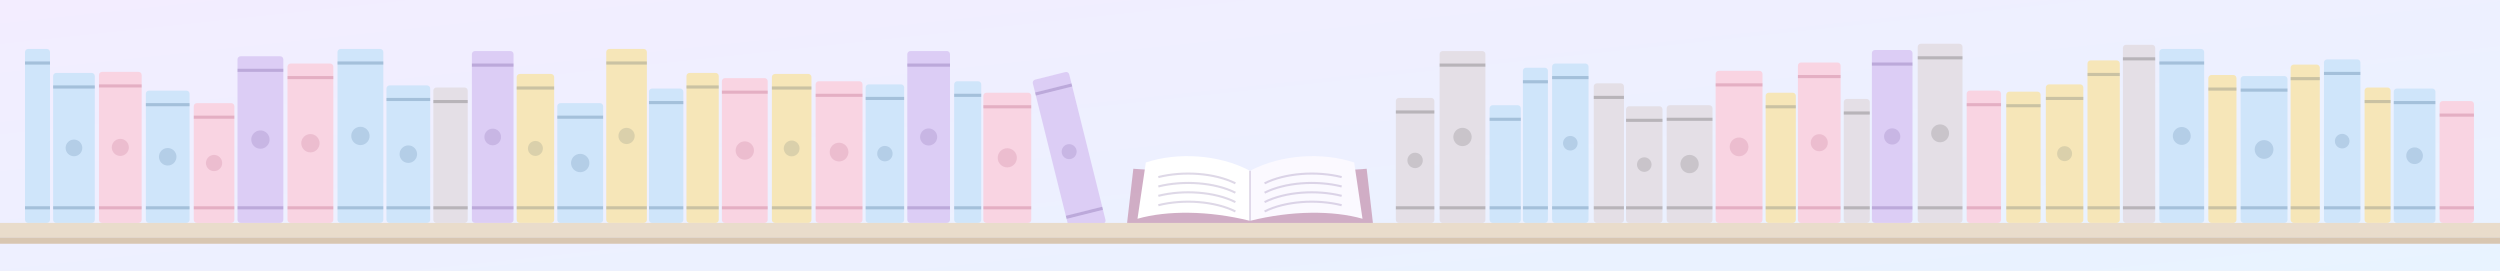
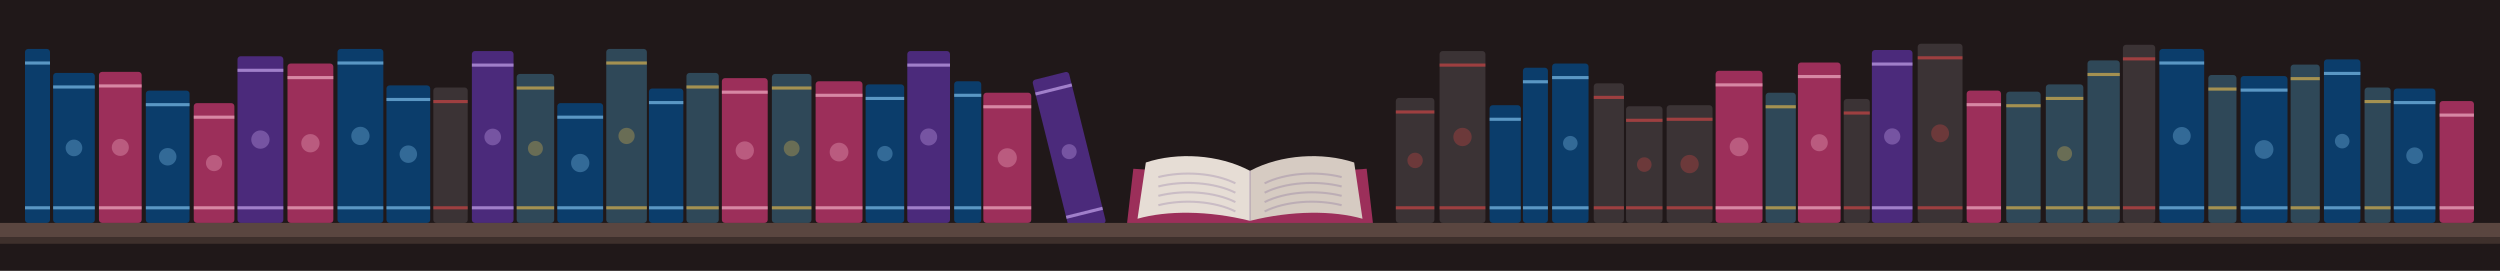
<svg xmlns="http://www.w3.org/2000/svg" viewBox="0 0 2400 260" width="2400" height="260">
-   <defs>
-     <linearGradient id="fundo" x1="0" y1="0" x2="1" y2="1">
-       <stop offset="0" stop-color="#f3edff" />
-       <stop offset="1" stop-color="#e8f3ff" />
-     </linearGradient>
-   </defs>
-   <rect width="2400" height="260" fill="url(#fundo)" />
-   <rect x="24" y="47" width="24" height="167" rx="3" fill="#cfe5fa" />
-   <rect x="24" y="59" width="24" height="3" fill="#0b3d6b" fill-opacity="0.22" />
-   <rect x="24" y="198" width="24" height="3" fill="#0b3d6b" fill-opacity="0.22" />
-   <rect x="51" y="70" width="40" height="144" rx="3" fill="#cfe5fa" />
-   <rect x="51" y="82" width="40" height="3" fill="#0b3d6b" fill-opacity="0.22" />
-   <rect x="51" y="198" width="40" height="3" fill="#0b3d6b" fill-opacity="0.22" />
-   <circle cx="71" cy="142" r="8" fill="#0b3d6b" fill-opacity="0.14" />
-   <rect x="95" y="69" width="41" height="145" rx="3" fill="#f9d4e2" />
-   <rect x="95" y="81" width="41" height="3" fill="#9c2f5a" fill-opacity="0.22" />
-   <rect x="95" y="198" width="41" height="3" fill="#9c2f5a" fill-opacity="0.22" />
-   <circle cx="115.5" cy="141.5" r="8.2" fill="#9c2f5a" fill-opacity="0.14" />
-   <rect x="140" y="87" width="42" height="127" rx="3" fill="#cfe5fa" />
-   <rect x="140" y="99" width="42" height="3" fill="#0b3d6b" fill-opacity="0.22" />
-   <rect x="140" y="198" width="42" height="3" fill="#0b3d6b" fill-opacity="0.22" />
-   <circle cx="161" cy="150.5" r="8.4" fill="#0b3d6b" fill-opacity="0.14" />
-   <rect x="186" y="99" width="39" height="115" rx="3" fill="#f9d4e2" />
-   <rect x="186" y="111" width="39" height="3" fill="#9c2f5a" fill-opacity="0.22" />
-   <rect x="186" y="198" width="39" height="3" fill="#9c2f5a" fill-opacity="0.22" />
-   <circle cx="205.5" cy="156.5" r="7.8" fill="#9c2f5a" fill-opacity="0.14" />
-   <rect x="228" y="54" width="44" height="160" rx="3" fill="#dccdf5" />
-   <rect x="228" y="66" width="44" height="3" fill="#4b2a7b" fill-opacity="0.22" />
-   <rect x="228" y="198" width="44" height="3" fill="#4b2a7b" fill-opacity="0.22" />
-   <circle cx="250" cy="134" r="8.8" fill="#4b2a7b" fill-opacity="0.14" />
-   <rect x="276" y="61" width="44" height="153" rx="3" fill="#f9d4e2" />
-   <rect x="276" y="73" width="44" height="3" fill="#9c2f5a" fill-opacity="0.22" />
-   <rect x="276" y="198" width="44" height="3" fill="#9c2f5a" fill-opacity="0.22" />
-   <circle cx="298" cy="137.5" r="8.8" fill="#9c2f5a" fill-opacity="0.14" />
-   <rect x="324" y="47" width="44" height="167" rx="3" fill="#cfe5fa" />
-   <rect x="324" y="59" width="44" height="3" fill="#0b3d6b" fill-opacity="0.22" />
-   <rect x="324" y="198" width="44" height="3" fill="#0b3d6b" fill-opacity="0.22" />
-   <circle cx="346" cy="130.5" r="8.8" fill="#0b3d6b" fill-opacity="0.14" />
-   <rect x="371" y="82" width="42" height="132" rx="3" fill="#cfe5fa" />
-   <rect x="371" y="94" width="42" height="3" fill="#0b3d6b" fill-opacity="0.22" />
-   <rect x="371" y="198" width="42" height="3" fill="#0b3d6b" fill-opacity="0.22" />
-   <circle cx="392" cy="148" r="8.4" fill="#0b3d6b" fill-opacity="0.14" />
-   <rect x="416" y="84" width="33" height="130" rx="3" fill="#e4dfe6" />
-   <rect x="416" y="96" width="33" height="3" fill="#1f1f1f" fill-opacity="0.22" />
-   <rect x="416" y="198" width="33" height="3" fill="#1f1f1f" fill-opacity="0.22" />
-   <rect x="453" y="49" width="40" height="165" rx="3" fill="#dccdf5" />
-   <rect x="453" y="61" width="40" height="3" fill="#4b2a7b" fill-opacity="0.22" />
-   <rect x="453" y="198" width="40" height="3" fill="#4b2a7b" fill-opacity="0.22" />
-   <circle cx="473" cy="131.5" r="8" fill="#4b2a7b" fill-opacity="0.14" />
-   <rect x="496" y="71" width="36" height="143" rx="3" fill="#f6e6b8" />
-   <rect x="496" y="83" width="36" height="3" fill="#2f4858" fill-opacity="0.22" />
-   <rect x="496" y="198" width="36" height="3" fill="#2f4858" fill-opacity="0.22" />
-   <circle cx="514" cy="142.5" r="7.2" fill="#2f4858" fill-opacity="0.14" />
-   <rect x="535" y="99" width="44" height="115" rx="3" fill="#cfe5fa" />
-   <rect x="535" y="111" width="44" height="3" fill="#0b3d6b" fill-opacity="0.22" />
-   <rect x="535" y="198" width="44" height="3" fill="#0b3d6b" fill-opacity="0.22" />
-   <circle cx="557" cy="156.5" r="8.8" fill="#0b3d6b" fill-opacity="0.14" />
-   <rect x="582" y="47" width="39" height="167" rx="3" fill="#f6e6b8" />
-   <rect x="582" y="59" width="39" height="3" fill="#2f4858" fill-opacity="0.22" />
-   <rect x="582" y="198" width="39" height="3" fill="#2f4858" fill-opacity="0.22" />
-   <circle cx="601.5" cy="130.5" r="7.8" fill="#2f4858" fill-opacity="0.14" />
-   <rect x="623" y="85" width="33" height="129" rx="3" fill="#cfe5fa" />
-   <rect x="623" y="97" width="33" height="3" fill="#0b3d6b" fill-opacity="0.22" />
-   <rect x="623" y="198" width="33" height="3" fill="#0b3d6b" fill-opacity="0.22" />
-   <rect x="659" y="70" width="31" height="144" rx="3" fill="#f6e6b8" />
-   <rect x="659" y="82" width="31" height="3" fill="#2f4858" fill-opacity="0.22" />
-   <rect x="659" y="198" width="31" height="3" fill="#2f4858" fill-opacity="0.22" />
-   <rect x="693" y="75" width="44" height="139" rx="3" fill="#f9d4e2" />
-   <rect x="693" y="87" width="44" height="3" fill="#9c2f5a" fill-opacity="0.22" />
-   <rect x="693" y="198" width="44" height="3" fill="#9c2f5a" fill-opacity="0.22" />
-   <circle cx="715" cy="144.5" r="8.8" fill="#9c2f5a" fill-opacity="0.14" />
-   <rect x="741" y="71" width="38" height="143" rx="3" fill="#f6e6b8" />
-   <rect x="741" y="83" width="38" height="3" fill="#2f4858" fill-opacity="0.22" />
-   <rect x="741" y="198" width="38" height="3" fill="#2f4858" fill-opacity="0.22" />
-   <circle cx="760" cy="142.5" r="7.6" fill="#2f4858" fill-opacity="0.14" />
-   <rect x="783" y="78" width="45" height="136" rx="3" fill="#f9d4e2" />
-   <rect x="783" y="90" width="45" height="3" fill="#9c2f5a" fill-opacity="0.22" />
-   <rect x="783" y="198" width="45" height="3" fill="#9c2f5a" fill-opacity="0.22" />
-   <circle cx="805.5" cy="146" r="9" fill="#9c2f5a" fill-opacity="0.14" />
-   <rect x="831" y="81" width="37" height="133" rx="3" fill="#cfe5fa" />
-   <rect x="831" y="93" width="37" height="3" fill="#0b3d6b" fill-opacity="0.22" />
-   <rect x="831" y="198" width="37" height="3" fill="#0b3d6b" fill-opacity="0.22" />
-   <circle cx="849.5" cy="147.5" r="7.4" fill="#0b3d6b" fill-opacity="0.14" />
-   <rect x="871" y="49" width="41" height="165" rx="3" fill="#dccdf5" />
-   <rect x="871" y="61" width="41" height="3" fill="#4b2a7b" fill-opacity="0.22" />
-   <rect x="871" y="198" width="41" height="3" fill="#4b2a7b" fill-opacity="0.22" />
-   <circle cx="891.5" cy="131.5" r="8.2" fill="#4b2a7b" fill-opacity="0.14" />
-   <rect x="916" y="78" width="26" height="136" rx="3" fill="#cfe5fa" />
-   <rect x="916" y="90" width="26" height="3" fill="#0b3d6b" fill-opacity="0.22" />
-   <rect x="916" y="198" width="26" height="3" fill="#0b3d6b" fill-opacity="0.22" />
-   <rect x="944" y="89" width="46" height="125" rx="3" fill="#f9d4e2" />
-   <rect x="944" y="101" width="46" height="3" fill="#9c2f5a" fill-opacity="0.22" />
-   <rect x="944" y="198" width="46" height="3" fill="#9c2f5a" fill-opacity="0.22" />
-   <circle cx="967" cy="151.5" r="9.2" fill="#9c2f5a" fill-opacity="0.14" />
+   <rect width="2400" height="260" fill="#201819" />
+   <rect x="24" y="47" width="24" height="167" rx="3" fill="#0b3d6b" />
+   <rect x="24" y="59" width="24" height="3" fill="#8fd3ff" fill-opacity="0.6" />
+   <rect x="24" y="198" width="24" height="3" fill="#8fd3ff" fill-opacity="0.6" />
+   <rect x="51" y="70" width="40" height="144" rx="3" fill="#0b3d6b" />
+   <rect x="51" y="82" width="40" height="3" fill="#8fd3ff" fill-opacity="0.6" />
+   <rect x="51" y="198" width="40" height="3" fill="#8fd3ff" fill-opacity="0.6" />
+   <circle cx="71" cy="142" r="8" fill="#8fd3ff" fill-opacity="0.3" />
+   <rect x="95" y="69" width="41" height="145" rx="3" fill="#9c2f5a" />
+   <rect x="95" y="81" width="41" height="3" fill="#ffc2d6" fill-opacity="0.6" />
+   <rect x="95" y="198" width="41" height="3" fill="#ffc2d6" fill-opacity="0.6" />
+   <circle cx="115.5" cy="141.5" r="8.2" fill="#ffc2d6" fill-opacity="0.3" />
+   <rect x="140" y="87" width="42" height="127" rx="3" fill="#0b3d6b" />
+   <rect x="140" y="99" width="42" height="3" fill="#8fd3ff" fill-opacity="0.6" />
+   <rect x="140" y="198" width="42" height="3" fill="#8fd3ff" fill-opacity="0.6" />
+   <circle cx="161" cy="150.5" r="8.4" fill="#8fd3ff" fill-opacity="0.3" />
+   <rect x="186" y="99" width="39" height="115" rx="3" fill="#9c2f5a" />
+   <rect x="186" y="111" width="39" height="3" fill="#ffc2d6" fill-opacity="0.6" />
+   <rect x="186" y="198" width="39" height="3" fill="#ffc2d6" fill-opacity="0.6" />
+   <circle cx="205.5" cy="156.5" r="7.8" fill="#ffc2d6" fill-opacity="0.3" />
+   <rect x="228" y="54" width="44" height="160" rx="3" fill="#4b2a7b" />
+   <rect x="228" y="66" width="44" height="3" fill="#d9b8ff" fill-opacity="0.6" />
+   <rect x="228" y="198" width="44" height="3" fill="#d9b8ff" fill-opacity="0.6" />
+   <circle cx="250" cy="134" r="8.8" fill="#d9b8ff" fill-opacity="0.3" />
+   <rect x="276" y="61" width="44" height="153" rx="3" fill="#9c2f5a" />
+   <rect x="276" y="73" width="44" height="3" fill="#ffc2d6" fill-opacity="0.6" />
+   <rect x="276" y="198" width="44" height="3" fill="#ffc2d6" fill-opacity="0.6" />
+   <circle cx="298" cy="137.5" r="8.8" fill="#ffc2d6" fill-opacity="0.3" />
+   <rect x="324" y="47" width="44" height="167" rx="3" fill="#0b3d6b" />
+   <rect x="324" y="59" width="44" height="3" fill="#8fd3ff" fill-opacity="0.6" />
+   <rect x="324" y="198" width="44" height="3" fill="#8fd3ff" fill-opacity="0.6" />
+   <circle cx="346" cy="130.5" r="8.8" fill="#8fd3ff" fill-opacity="0.3" />
+   <rect x="371" y="82" width="42" height="132" rx="3" fill="#0b3d6b" />
+   <rect x="371" y="94" width="42" height="3" fill="#8fd3ff" fill-opacity="0.6" />
+   <rect x="371" y="198" width="42" height="3" fill="#8fd3ff" fill-opacity="0.6" />
+   <circle cx="392" cy="148" r="8.4" fill="#8fd3ff" fill-opacity="0.3" />
+   <rect x="416" y="84" width="33" height="130" rx="3" fill="#3b3335" />
+   <rect x="416" y="96" width="33" height="3" fill="#e04848" fill-opacity="0.6" />
+   <rect x="416" y="198" width="33" height="3" fill="#e04848" fill-opacity="0.6" />
+   <rect x="453" y="49" width="40" height="165" rx="3" fill="#4b2a7b" />
+   <rect x="453" y="61" width="40" height="3" fill="#d9b8ff" fill-opacity="0.6" />
+   <rect x="453" y="198" width="40" height="3" fill="#d9b8ff" fill-opacity="0.6" />
+   <circle cx="473" cy="131.5" r="8" fill="#d9b8ff" fill-opacity="0.3" />
+   <rect x="496" y="71" width="36" height="143" rx="3" fill="#2f4858" />
+   <rect x="496" y="83" width="36" height="3" fill="#f2c14e" fill-opacity="0.6" />
+   <rect x="496" y="198" width="36" height="3" fill="#f2c14e" fill-opacity="0.6" />
+   <circle cx="514" cy="142.5" r="7.2" fill="#f2c14e" fill-opacity="0.3" />
+   <rect x="535" y="99" width="44" height="115" rx="3" fill="#0b3d6b" />
+   <rect x="535" y="111" width="44" height="3" fill="#8fd3ff" fill-opacity="0.6" />
+   <rect x="535" y="198" width="44" height="3" fill="#8fd3ff" fill-opacity="0.6" />
+   <circle cx="557" cy="156.5" r="8.8" fill="#8fd3ff" fill-opacity="0.3" />
+   <rect x="582" y="47" width="39" height="167" rx="3" fill="#2f4858" />
+   <rect x="582" y="59" width="39" height="3" fill="#f2c14e" fill-opacity="0.6" />
+   <rect x="582" y="198" width="39" height="3" fill="#f2c14e" fill-opacity="0.6" />
+   <circle cx="601.5" cy="130.5" r="7.8" fill="#f2c14e" fill-opacity="0.3" />
+   <rect x="623" y="85" width="33" height="129" rx="3" fill="#0b3d6b" />
+   <rect x="623" y="97" width="33" height="3" fill="#8fd3ff" fill-opacity="0.6" />
+   <rect x="623" y="198" width="33" height="3" fill="#8fd3ff" fill-opacity="0.6" />
+   <rect x="659" y="70" width="31" height="144" rx="3" fill="#2f4858" />
+   <rect x="659" y="82" width="31" height="3" fill="#f2c14e" fill-opacity="0.6" />
+   <rect x="659" y="198" width="31" height="3" fill="#f2c14e" fill-opacity="0.6" />
+   <rect x="693" y="75" width="44" height="139" rx="3" fill="#9c2f5a" />
+   <rect x="693" y="87" width="44" height="3" fill="#ffc2d6" fill-opacity="0.6" />
+   <rect x="693" y="198" width="44" height="3" fill="#ffc2d6" fill-opacity="0.6" />
+   <circle cx="715" cy="144.5" r="8.8" fill="#ffc2d6" fill-opacity="0.3" />
+   <rect x="741" y="71" width="38" height="143" rx="3" fill="#2f4858" />
+   <rect x="741" y="83" width="38" height="3" fill="#f2c14e" fill-opacity="0.6" />
+   <rect x="741" y="198" width="38" height="3" fill="#f2c14e" fill-opacity="0.6" />
+   <circle cx="760" cy="142.5" r="7.6" fill="#f2c14e" fill-opacity="0.3" />
+   <rect x="783" y="78" width="45" height="136" rx="3" fill="#9c2f5a" />
+   <rect x="783" y="90" width="45" height="3" fill="#ffc2d6" fill-opacity="0.6" />
+   <rect x="783" y="198" width="45" height="3" fill="#ffc2d6" fill-opacity="0.6" />
+   <circle cx="805.5" cy="146" r="9" fill="#ffc2d6" fill-opacity="0.3" />
+   <rect x="831" y="81" width="37" height="133" rx="3" fill="#0b3d6b" />
+   <rect x="831" y="93" width="37" height="3" fill="#8fd3ff" fill-opacity="0.6" />
+   <rect x="831" y="198" width="37" height="3" fill="#8fd3ff" fill-opacity="0.6" />
+   <circle cx="849.5" cy="147.5" r="7.4" fill="#8fd3ff" fill-opacity="0.3" />
+   <rect x="871" y="49" width="41" height="165" rx="3" fill="#4b2a7b" />
+   <rect x="871" y="61" width="41" height="3" fill="#d9b8ff" fill-opacity="0.6" />
+   <rect x="871" y="198" width="41" height="3" fill="#d9b8ff" fill-opacity="0.6" />
+   <circle cx="891.5" cy="131.5" r="8.2" fill="#d9b8ff" fill-opacity="0.3" />
+   <rect x="916" y="78" width="26" height="136" rx="3" fill="#0b3d6b" />
+   <rect x="916" y="90" width="26" height="3" fill="#8fd3ff" fill-opacity="0.6" />
+   <rect x="916" y="198" width="26" height="3" fill="#8fd3ff" fill-opacity="0.6" />
+   <rect x="944" y="89" width="46" height="125" rx="3" fill="#9c2f5a" />
+   <rect x="944" y="101" width="46" height="3" fill="#ffc2d6" fill-opacity="0.6" />
+   <rect x="944" y="198" width="46" height="3" fill="#ffc2d6" fill-opacity="0.6" />
+   <circle cx="967" cy="151.5" r="9.2" fill="#ffc2d6" fill-opacity="0.3" />
  <g transform="rotate(-14 1062 214)">
-     <rect x="1026" y="64" width="36" height="150" rx="3" fill="#dccdf5" />
-     <rect x="1026" y="76" width="36" height="3" fill="#4b2a7b" fill-opacity="0.22" />
-     <rect x="1026" y="198" width="36" height="3" fill="#4b2a7b" fill-opacity="0.22" />
-     <circle cx="1044" cy="139" r="7.2" fill="#4b2a7b" fill-opacity="0.14" />
+     <rect x="1026" y="64" width="36" height="150" rx="3" fill="#4b2a7b" />
+     <rect x="1026" y="76" width="36" height="3" fill="#d9b8ff" fill-opacity="0.6" />
+     <rect x="1026" y="198" width="36" height="3" fill="#d9b8ff" fill-opacity="0.6" />
+     <circle cx="1044" cy="139" r="7.2" fill="#d9b8ff" fill-opacity="0.3" />
  </g>
  <g>
-     <path d="M1082 214 L1200 218 L1318 214 L1312 162 L1200 170 L1088 162 Z" fill="#9c2f5a" fill-opacity="0.35" />
-     <path d="M1200 212 C1160 202 1120 202 1092 210 L1100 156 C1130 146 1170 148 1200 164 Z" fill="#ffffff" />
-     <path d="M1200 212 C1240 202 1280 202 1308 210 L1300 156 C1270 146 1230 148 1200 164 Z" fill="#fbf9ff" />
+     <path d="M1082 214 L1200 218 L1318 214 L1312 162 L1200 170 L1088 162 Z" fill="#9c2f5a" />
+     <path d="M1200 212 C1160 202 1120 202 1092 210 L1100 156 C1130 146 1170 148 1200 164 Z" fill="#e6ddd5" />
+     <path d="M1200 212 C1240 202 1280 202 1308 210 L1300 156 C1270 146 1230 148 1200 164 Z" fill="#d6cbc2" />
    <path d="M1112 170 C1136 164 1166 166 1186 176" stroke="#4b2a7b" stroke-opacity="0.18" stroke-width="2" fill="none" />
    <path d="M1112 179 C1136 173 1166 175 1186 185" stroke="#4b2a7b" stroke-opacity="0.18" stroke-width="2" fill="none" />
    <path d="M1112 188 C1136 182 1166 184 1186 194" stroke="#4b2a7b" stroke-opacity="0.18" stroke-width="2" fill="none" />
    <path d="M1112 197 C1136 191 1166 193 1186 203" stroke="#4b2a7b" stroke-opacity="0.18" stroke-width="2" fill="none" />
    <path d="M1214 176 C1234 166 1264 164 1288 170" stroke="#4b2a7b" stroke-opacity="0.18" stroke-width="2" fill="none" />
    <path d="M1214 185 C1234 175 1264 173 1288 179" stroke="#4b2a7b" stroke-opacity="0.18" stroke-width="2" fill="none" />
    <path d="M1214 194 C1234 184 1264 182 1288 188" stroke="#4b2a7b" stroke-opacity="0.18" stroke-width="2" fill="none" />
    <path d="M1214 203 C1234 193 1264 191 1288 197" stroke="#4b2a7b" stroke-opacity="0.18" stroke-width="2" fill="none" />
    <line x1="1200" y1="164" x2="1200" y2="212" stroke="#4b2a7b" stroke-opacity="0.2" stroke-width="1.5" />
  </g>
-   <rect x="1340" y="94" width="37" height="120" rx="3" fill="#e4dfe6" />
-   <rect x="1340" y="106" width="37" height="3" fill="#1f1f1f" fill-opacity="0.22" />
-   <rect x="1340" y="198" width="37" height="3" fill="#1f1f1f" fill-opacity="0.22" />
-   <circle cx="1358.5" cy="154" r="7.4" fill="#1f1f1f" fill-opacity="0.14" />
-   <rect x="1382" y="49" width="44" height="165" rx="3" fill="#e4dfe6" />
-   <rect x="1382" y="61" width="44" height="3" fill="#1f1f1f" fill-opacity="0.22" />
-   <rect x="1382" y="198" width="44" height="3" fill="#1f1f1f" fill-opacity="0.22" />
-   <circle cx="1404" cy="131.5" r="8.8" fill="#1f1f1f" fill-opacity="0.14" />
-   <rect x="1430" y="101" width="30" height="113" rx="3" fill="#cfe5fa" />
-   <rect x="1430" y="113" width="30" height="3" fill="#0b3d6b" fill-opacity="0.22" />
-   <rect x="1430" y="198" width="30" height="3" fill="#0b3d6b" fill-opacity="0.22" />
-   <rect x="1462" y="65" width="24" height="149" rx="3" fill="#cfe5fa" />
-   <rect x="1462" y="77" width="24" height="3" fill="#0b3d6b" fill-opacity="0.22" />
-   <rect x="1462" y="198" width="24" height="3" fill="#0b3d6b" fill-opacity="0.22" />
-   <rect x="1490" y="61" width="35" height="153" rx="3" fill="#cfe5fa" />
-   <rect x="1490" y="73" width="35" height="3" fill="#0b3d6b" fill-opacity="0.22" />
-   <rect x="1490" y="198" width="35" height="3" fill="#0b3d6b" fill-opacity="0.22" />
-   <circle cx="1507.5" cy="137.5" r="7" fill="#0b3d6b" fill-opacity="0.14" />
-   <rect x="1530" y="80" width="29" height="134" rx="3" fill="#e4dfe6" />
-   <rect x="1530" y="92" width="29" height="3" fill="#1f1f1f" fill-opacity="0.22" />
-   <rect x="1530" y="198" width="29" height="3" fill="#1f1f1f" fill-opacity="0.22" />
-   <rect x="1561" y="102" width="35" height="112" rx="3" fill="#e4dfe6" />
-   <rect x="1561" y="114" width="35" height="3" fill="#1f1f1f" fill-opacity="0.22" />
-   <rect x="1561" y="198" width="35" height="3" fill="#1f1f1f" fill-opacity="0.22" />
-   <circle cx="1578.5" cy="158" r="7" fill="#1f1f1f" fill-opacity="0.14" />
-   <rect x="1600" y="101" width="44" height="113" rx="3" fill="#e4dfe6" />
-   <rect x="1600" y="113" width="44" height="3" fill="#1f1f1f" fill-opacity="0.22" />
-   <rect x="1600" y="198" width="44" height="3" fill="#1f1f1f" fill-opacity="0.22" />
-   <circle cx="1622" cy="157.5" r="8.8" fill="#1f1f1f" fill-opacity="0.14" />
-   <rect x="1647" y="68" width="45" height="146" rx="3" fill="#f9d4e2" />
-   <rect x="1647" y="80" width="45" height="3" fill="#9c2f5a" fill-opacity="0.22" />
-   <rect x="1647" y="198" width="45" height="3" fill="#9c2f5a" fill-opacity="0.22" />
-   <circle cx="1669.5" cy="141" r="9" fill="#9c2f5a" fill-opacity="0.14" />
-   <rect x="1695" y="89" width="29" height="125" rx="3" fill="#f6e6b8" />
-   <rect x="1695" y="101" width="29" height="3" fill="#2f4858" fill-opacity="0.22" />
-   <rect x="1695" y="198" width="29" height="3" fill="#2f4858" fill-opacity="0.22" />
-   <rect x="1726" y="60" width="41" height="154" rx="3" fill="#f9d4e2" />
-   <rect x="1726" y="72" width="41" height="3" fill="#9c2f5a" fill-opacity="0.22" />
-   <rect x="1726" y="198" width="41" height="3" fill="#9c2f5a" fill-opacity="0.22" />
-   <circle cx="1746.5" cy="137" r="8.2" fill="#9c2f5a" fill-opacity="0.14" />
-   <rect x="1770" y="95" width="25" height="119" rx="3" fill="#e4dfe6" />
-   <rect x="1770" y="107" width="25" height="3" fill="#1f1f1f" fill-opacity="0.22" />
-   <rect x="1770" y="198" width="25" height="3" fill="#1f1f1f" fill-opacity="0.22" />
-   <rect x="1797" y="48" width="39" height="166" rx="3" fill="#dccdf5" />
-   <rect x="1797" y="60" width="39" height="3" fill="#4b2a7b" fill-opacity="0.22" />
-   <rect x="1797" y="198" width="39" height="3" fill="#4b2a7b" fill-opacity="0.22" />
-   <circle cx="1816.5" cy="131" r="7.8" fill="#4b2a7b" fill-opacity="0.14" />
-   <rect x="1841" y="42" width="43" height="172" rx="3" fill="#e4dfe6" />
-   <rect x="1841" y="54" width="43" height="3" fill="#1f1f1f" fill-opacity="0.22" />
-   <rect x="1841" y="198" width="43" height="3" fill="#1f1f1f" fill-opacity="0.22" />
-   <circle cx="1862.5" cy="128" r="8.6" fill="#1f1f1f" fill-opacity="0.14" />
-   <rect x="1888" y="87" width="33" height="127" rx="3" fill="#f9d4e2" />
-   <rect x="1888" y="99" width="33" height="3" fill="#9c2f5a" fill-opacity="0.22" />
-   <rect x="1888" y="198" width="33" height="3" fill="#9c2f5a" fill-opacity="0.22" />
-   <rect x="1926" y="88" width="33" height="126" rx="3" fill="#f6e6b8" />
-   <rect x="1926" y="100" width="33" height="3" fill="#2f4858" fill-opacity="0.22" />
-   <rect x="1926" y="198" width="33" height="3" fill="#2f4858" fill-opacity="0.22" />
-   <rect x="1964" y="81" width="36" height="133" rx="3" fill="#f6e6b8" />
-   <rect x="1964" y="93" width="36" height="3" fill="#2f4858" fill-opacity="0.22" />
-   <rect x="1964" y="198" width="36" height="3" fill="#2f4858" fill-opacity="0.22" />
-   <circle cx="1982" cy="147.5" r="7.2" fill="#2f4858" fill-opacity="0.14" />
-   <rect x="2004" y="58" width="31" height="156" rx="3" fill="#f6e6b8" />
-   <rect x="2004" y="70" width="31" height="3" fill="#2f4858" fill-opacity="0.22" />
-   <rect x="2004" y="198" width="31" height="3" fill="#2f4858" fill-opacity="0.22" />
-   <rect x="2038" y="43" width="31" height="171" rx="3" fill="#e4dfe6" />
-   <rect x="2038" y="55" width="31" height="3" fill="#1f1f1f" fill-opacity="0.22" />
-   <rect x="2038" y="198" width="31" height="3" fill="#1f1f1f" fill-opacity="0.22" />
-   <rect x="2073" y="47" width="43" height="167" rx="3" fill="#cfe5fa" />
-   <rect x="2073" y="59" width="43" height="3" fill="#0b3d6b" fill-opacity="0.22" />
-   <rect x="2073" y="198" width="43" height="3" fill="#0b3d6b" fill-opacity="0.22" />
-   <circle cx="2094.5" cy="130.5" r="8.6" fill="#0b3d6b" fill-opacity="0.14" />
-   <rect x="2120" y="72" width="27" height="142" rx="3" fill="#f6e6b8" />
-   <rect x="2120" y="84" width="27" height="3" fill="#2f4858" fill-opacity="0.22" />
-   <rect x="2120" y="198" width="27" height="3" fill="#2f4858" fill-opacity="0.22" />
-   <rect x="2151" y="73" width="45" height="141" rx="3" fill="#cfe5fa" />
-   <rect x="2151" y="85" width="45" height="3" fill="#0b3d6b" fill-opacity="0.22" />
-   <rect x="2151" y="198" width="45" height="3" fill="#0b3d6b" fill-opacity="0.22" />
-   <circle cx="2173.5" cy="143.5" r="9" fill="#0b3d6b" fill-opacity="0.14" />
-   <rect x="2199" y="62" width="28" height="152" rx="3" fill="#f6e6b8" />
-   <rect x="2199" y="74" width="28" height="3" fill="#2f4858" fill-opacity="0.22" />
-   <rect x="2199" y="198" width="28" height="3" fill="#2f4858" fill-opacity="0.22" />
-   <rect x="2231" y="57" width="35" height="157" rx="3" fill="#cfe5fa" />
-   <rect x="2231" y="69" width="35" height="3" fill="#0b3d6b" fill-opacity="0.22" />
-   <rect x="2231" y="198" width="35" height="3" fill="#0b3d6b" fill-opacity="0.22" />
-   <circle cx="2248.5" cy="135.5" r="7" fill="#0b3d6b" fill-opacity="0.14" />
-   <rect x="2270" y="84" width="25" height="130" rx="3" fill="#f6e6b8" />
-   <rect x="2270" y="96" width="25" height="3" fill="#2f4858" fill-opacity="0.22" />
-   <rect x="2270" y="198" width="25" height="3" fill="#2f4858" fill-opacity="0.22" />
-   <rect x="2298" y="85" width="40" height="129" rx="3" fill="#cfe5fa" />
-   <rect x="2298" y="97" width="40" height="3" fill="#0b3d6b" fill-opacity="0.22" />
-   <rect x="2298" y="198" width="40" height="3" fill="#0b3d6b" fill-opacity="0.22" />
-   <circle cx="2318" cy="149.5" r="8" fill="#0b3d6b" fill-opacity="0.14" />
-   <rect x="2342" y="97" width="33" height="117" rx="3" fill="#f9d4e2" />
-   <rect x="2342" y="109" width="33" height="3" fill="#9c2f5a" fill-opacity="0.22" />
-   <rect x="2342" y="198" width="33" height="3" fill="#9c2f5a" fill-opacity="0.22" />
-   <rect x="0" y="214" width="2400" height="14" fill="#e9dccb" />
-   <rect x="0" y="228" width="2400" height="6" fill="#d8c6b1" />
+   <rect x="1340" y="94" width="37" height="120" rx="3" fill="#3b3335" />
+   <rect x="1340" y="106" width="37" height="3" fill="#e04848" fill-opacity="0.6" />
+   <rect x="1340" y="198" width="37" height="3" fill="#e04848" fill-opacity="0.6" />
+   <circle cx="1358.5" cy="154" r="7.4" fill="#e04848" fill-opacity="0.3" />
+   <rect x="1382" y="49" width="44" height="165" rx="3" fill="#3b3335" />
+   <rect x="1382" y="61" width="44" height="3" fill="#e04848" fill-opacity="0.6" />
+   <rect x="1382" y="198" width="44" height="3" fill="#e04848" fill-opacity="0.6" />
+   <circle cx="1404" cy="131.5" r="8.8" fill="#e04848" fill-opacity="0.3" />
+   <rect x="1430" y="101" width="30" height="113" rx="3" fill="#0b3d6b" />
+   <rect x="1430" y="113" width="30" height="3" fill="#8fd3ff" fill-opacity="0.6" />
+   <rect x="1430" y="198" width="30" height="3" fill="#8fd3ff" fill-opacity="0.6" />
+   <rect x="1462" y="65" width="24" height="149" rx="3" fill="#0b3d6b" />
+   <rect x="1462" y="77" width="24" height="3" fill="#8fd3ff" fill-opacity="0.6" />
+   <rect x="1462" y="198" width="24" height="3" fill="#8fd3ff" fill-opacity="0.6" />
+   <rect x="1490" y="61" width="35" height="153" rx="3" fill="#0b3d6b" />
+   <rect x="1490" y="73" width="35" height="3" fill="#8fd3ff" fill-opacity="0.6" />
+   <rect x="1490" y="198" width="35" height="3" fill="#8fd3ff" fill-opacity="0.6" />
+   <circle cx="1507.5" cy="137.5" r="7" fill="#8fd3ff" fill-opacity="0.3" />
+   <rect x="1530" y="80" width="29" height="134" rx="3" fill="#3b3335" />
+   <rect x="1530" y="92" width="29" height="3" fill="#e04848" fill-opacity="0.6" />
+   <rect x="1530" y="198" width="29" height="3" fill="#e04848" fill-opacity="0.6" />
+   <rect x="1561" y="102" width="35" height="112" rx="3" fill="#3b3335" />
+   <rect x="1561" y="114" width="35" height="3" fill="#e04848" fill-opacity="0.6" />
+   <rect x="1561" y="198" width="35" height="3" fill="#e04848" fill-opacity="0.6" />
+   <circle cx="1578.5" cy="158" r="7" fill="#e04848" fill-opacity="0.3" />
+   <rect x="1600" y="101" width="44" height="113" rx="3" fill="#3b3335" />
+   <rect x="1600" y="113" width="44" height="3" fill="#e04848" fill-opacity="0.6" />
+   <rect x="1600" y="198" width="44" height="3" fill="#e04848" fill-opacity="0.6" />
+   <circle cx="1622" cy="157.5" r="8.8" fill="#e04848" fill-opacity="0.3" />
+   <rect x="1647" y="68" width="45" height="146" rx="3" fill="#9c2f5a" />
+   <rect x="1647" y="80" width="45" height="3" fill="#ffc2d6" fill-opacity="0.6" />
+   <rect x="1647" y="198" width="45" height="3" fill="#ffc2d6" fill-opacity="0.6" />
+   <circle cx="1669.5" cy="141" r="9" fill="#ffc2d6" fill-opacity="0.3" />
+   <rect x="1695" y="89" width="29" height="125" rx="3" fill="#2f4858" />
+   <rect x="1695" y="101" width="29" height="3" fill="#f2c14e" fill-opacity="0.6" />
+   <rect x="1695" y="198" width="29" height="3" fill="#f2c14e" fill-opacity="0.6" />
+   <rect x="1726" y="60" width="41" height="154" rx="3" fill="#9c2f5a" />
+   <rect x="1726" y="72" width="41" height="3" fill="#ffc2d6" fill-opacity="0.6" />
+   <rect x="1726" y="198" width="41" height="3" fill="#ffc2d6" fill-opacity="0.6" />
+   <circle cx="1746.5" cy="137" r="8.2" fill="#ffc2d6" fill-opacity="0.3" />
+   <rect x="1770" y="95" width="25" height="119" rx="3" fill="#3b3335" />
+   <rect x="1770" y="107" width="25" height="3" fill="#e04848" fill-opacity="0.6" />
+   <rect x="1770" y="198" width="25" height="3" fill="#e04848" fill-opacity="0.6" />
+   <rect x="1797" y="48" width="39" height="166" rx="3" fill="#4b2a7b" />
+   <rect x="1797" y="60" width="39" height="3" fill="#d9b8ff" fill-opacity="0.6" />
+   <rect x="1797" y="198" width="39" height="3" fill="#d9b8ff" fill-opacity="0.6" />
+   <circle cx="1816.5" cy="131" r="7.8" fill="#d9b8ff" fill-opacity="0.3" />
+   <rect x="1841" y="42" width="43" height="172" rx="3" fill="#3b3335" />
+   <rect x="1841" y="54" width="43" height="3" fill="#e04848" fill-opacity="0.6" />
+   <rect x="1841" y="198" width="43" height="3" fill="#e04848" fill-opacity="0.6" />
+   <circle cx="1862.5" cy="128" r="8.6" fill="#e04848" fill-opacity="0.3" />
+   <rect x="1888" y="87" width="33" height="127" rx="3" fill="#9c2f5a" />
+   <rect x="1888" y="99" width="33" height="3" fill="#ffc2d6" fill-opacity="0.6" />
+   <rect x="1888" y="198" width="33" height="3" fill="#ffc2d6" fill-opacity="0.6" />
+   <rect x="1926" y="88" width="33" height="126" rx="3" fill="#2f4858" />
+   <rect x="1926" y="100" width="33" height="3" fill="#f2c14e" fill-opacity="0.6" />
+   <rect x="1926" y="198" width="33" height="3" fill="#f2c14e" fill-opacity="0.6" />
+   <rect x="1964" y="81" width="36" height="133" rx="3" fill="#2f4858" />
+   <rect x="1964" y="93" width="36" height="3" fill="#f2c14e" fill-opacity="0.6" />
+   <rect x="1964" y="198" width="36" height="3" fill="#f2c14e" fill-opacity="0.6" />
+   <circle cx="1982" cy="147.5" r="7.2" fill="#f2c14e" fill-opacity="0.3" />
+   <rect x="2004" y="58" width="31" height="156" rx="3" fill="#2f4858" />
+   <rect x="2004" y="70" width="31" height="3" fill="#f2c14e" fill-opacity="0.6" />
+   <rect x="2004" y="198" width="31" height="3" fill="#f2c14e" fill-opacity="0.6" />
+   <rect x="2038" y="43" width="31" height="171" rx="3" fill="#3b3335" />
+   <rect x="2038" y="55" width="31" height="3" fill="#e04848" fill-opacity="0.6" />
+   <rect x="2038" y="198" width="31" height="3" fill="#e04848" fill-opacity="0.6" />
+   <rect x="2073" y="47" width="43" height="167" rx="3" fill="#0b3d6b" />
+   <rect x="2073" y="59" width="43" height="3" fill="#8fd3ff" fill-opacity="0.6" />
+   <rect x="2073" y="198" width="43" height="3" fill="#8fd3ff" fill-opacity="0.6" />
+   <circle cx="2094.5" cy="130.5" r="8.6" fill="#8fd3ff" fill-opacity="0.3" />
+   <rect x="2120" y="72" width="27" height="142" rx="3" fill="#2f4858" />
+   <rect x="2120" y="84" width="27" height="3" fill="#f2c14e" fill-opacity="0.6" />
+   <rect x="2120" y="198" width="27" height="3" fill="#f2c14e" fill-opacity="0.6" />
+   <rect x="2151" y="73" width="45" height="141" rx="3" fill="#0b3d6b" />
+   <rect x="2151" y="85" width="45" height="3" fill="#8fd3ff" fill-opacity="0.6" />
+   <rect x="2151" y="198" width="45" height="3" fill="#8fd3ff" fill-opacity="0.6" />
+   <circle cx="2173.5" cy="143.5" r="9" fill="#8fd3ff" fill-opacity="0.3" />
+   <rect x="2199" y="62" width="28" height="152" rx="3" fill="#2f4858" />
+   <rect x="2199" y="74" width="28" height="3" fill="#f2c14e" fill-opacity="0.6" />
+   <rect x="2199" y="198" width="28" height="3" fill="#f2c14e" fill-opacity="0.6" />
+   <rect x="2231" y="57" width="35" height="157" rx="3" fill="#0b3d6b" />
+   <rect x="2231" y="69" width="35" height="3" fill="#8fd3ff" fill-opacity="0.6" />
+   <rect x="2231" y="198" width="35" height="3" fill="#8fd3ff" fill-opacity="0.6" />
+   <circle cx="2248.5" cy="135.5" r="7" fill="#8fd3ff" fill-opacity="0.3" />
+   <rect x="2270" y="84" width="25" height="130" rx="3" fill="#2f4858" />
+   <rect x="2270" y="96" width="25" height="3" fill="#f2c14e" fill-opacity="0.6" />
+   <rect x="2270" y="198" width="25" height="3" fill="#f2c14e" fill-opacity="0.6" />
+   <rect x="2298" y="85" width="40" height="129" rx="3" fill="#0b3d6b" />
+   <rect x="2298" y="97" width="40" height="3" fill="#8fd3ff" fill-opacity="0.6" />
+   <rect x="2298" y="198" width="40" height="3" fill="#8fd3ff" fill-opacity="0.6" />
+   <circle cx="2318" cy="149.5" r="8" fill="#8fd3ff" fill-opacity="0.3" />
+   <rect x="2342" y="97" width="33" height="117" rx="3" fill="#9c2f5a" />
+   <rect x="2342" y="109" width="33" height="3" fill="#ffc2d6" fill-opacity="0.6" />
+   <rect x="2342" y="198" width="33" height="3" fill="#ffc2d6" fill-opacity="0.6" />
+   <rect x="0" y="214" width="2400" height="14" fill="#5a4640" />
+   <rect x="0" y="228" width="2400" height="6" fill="#3e302c" />
</svg>
